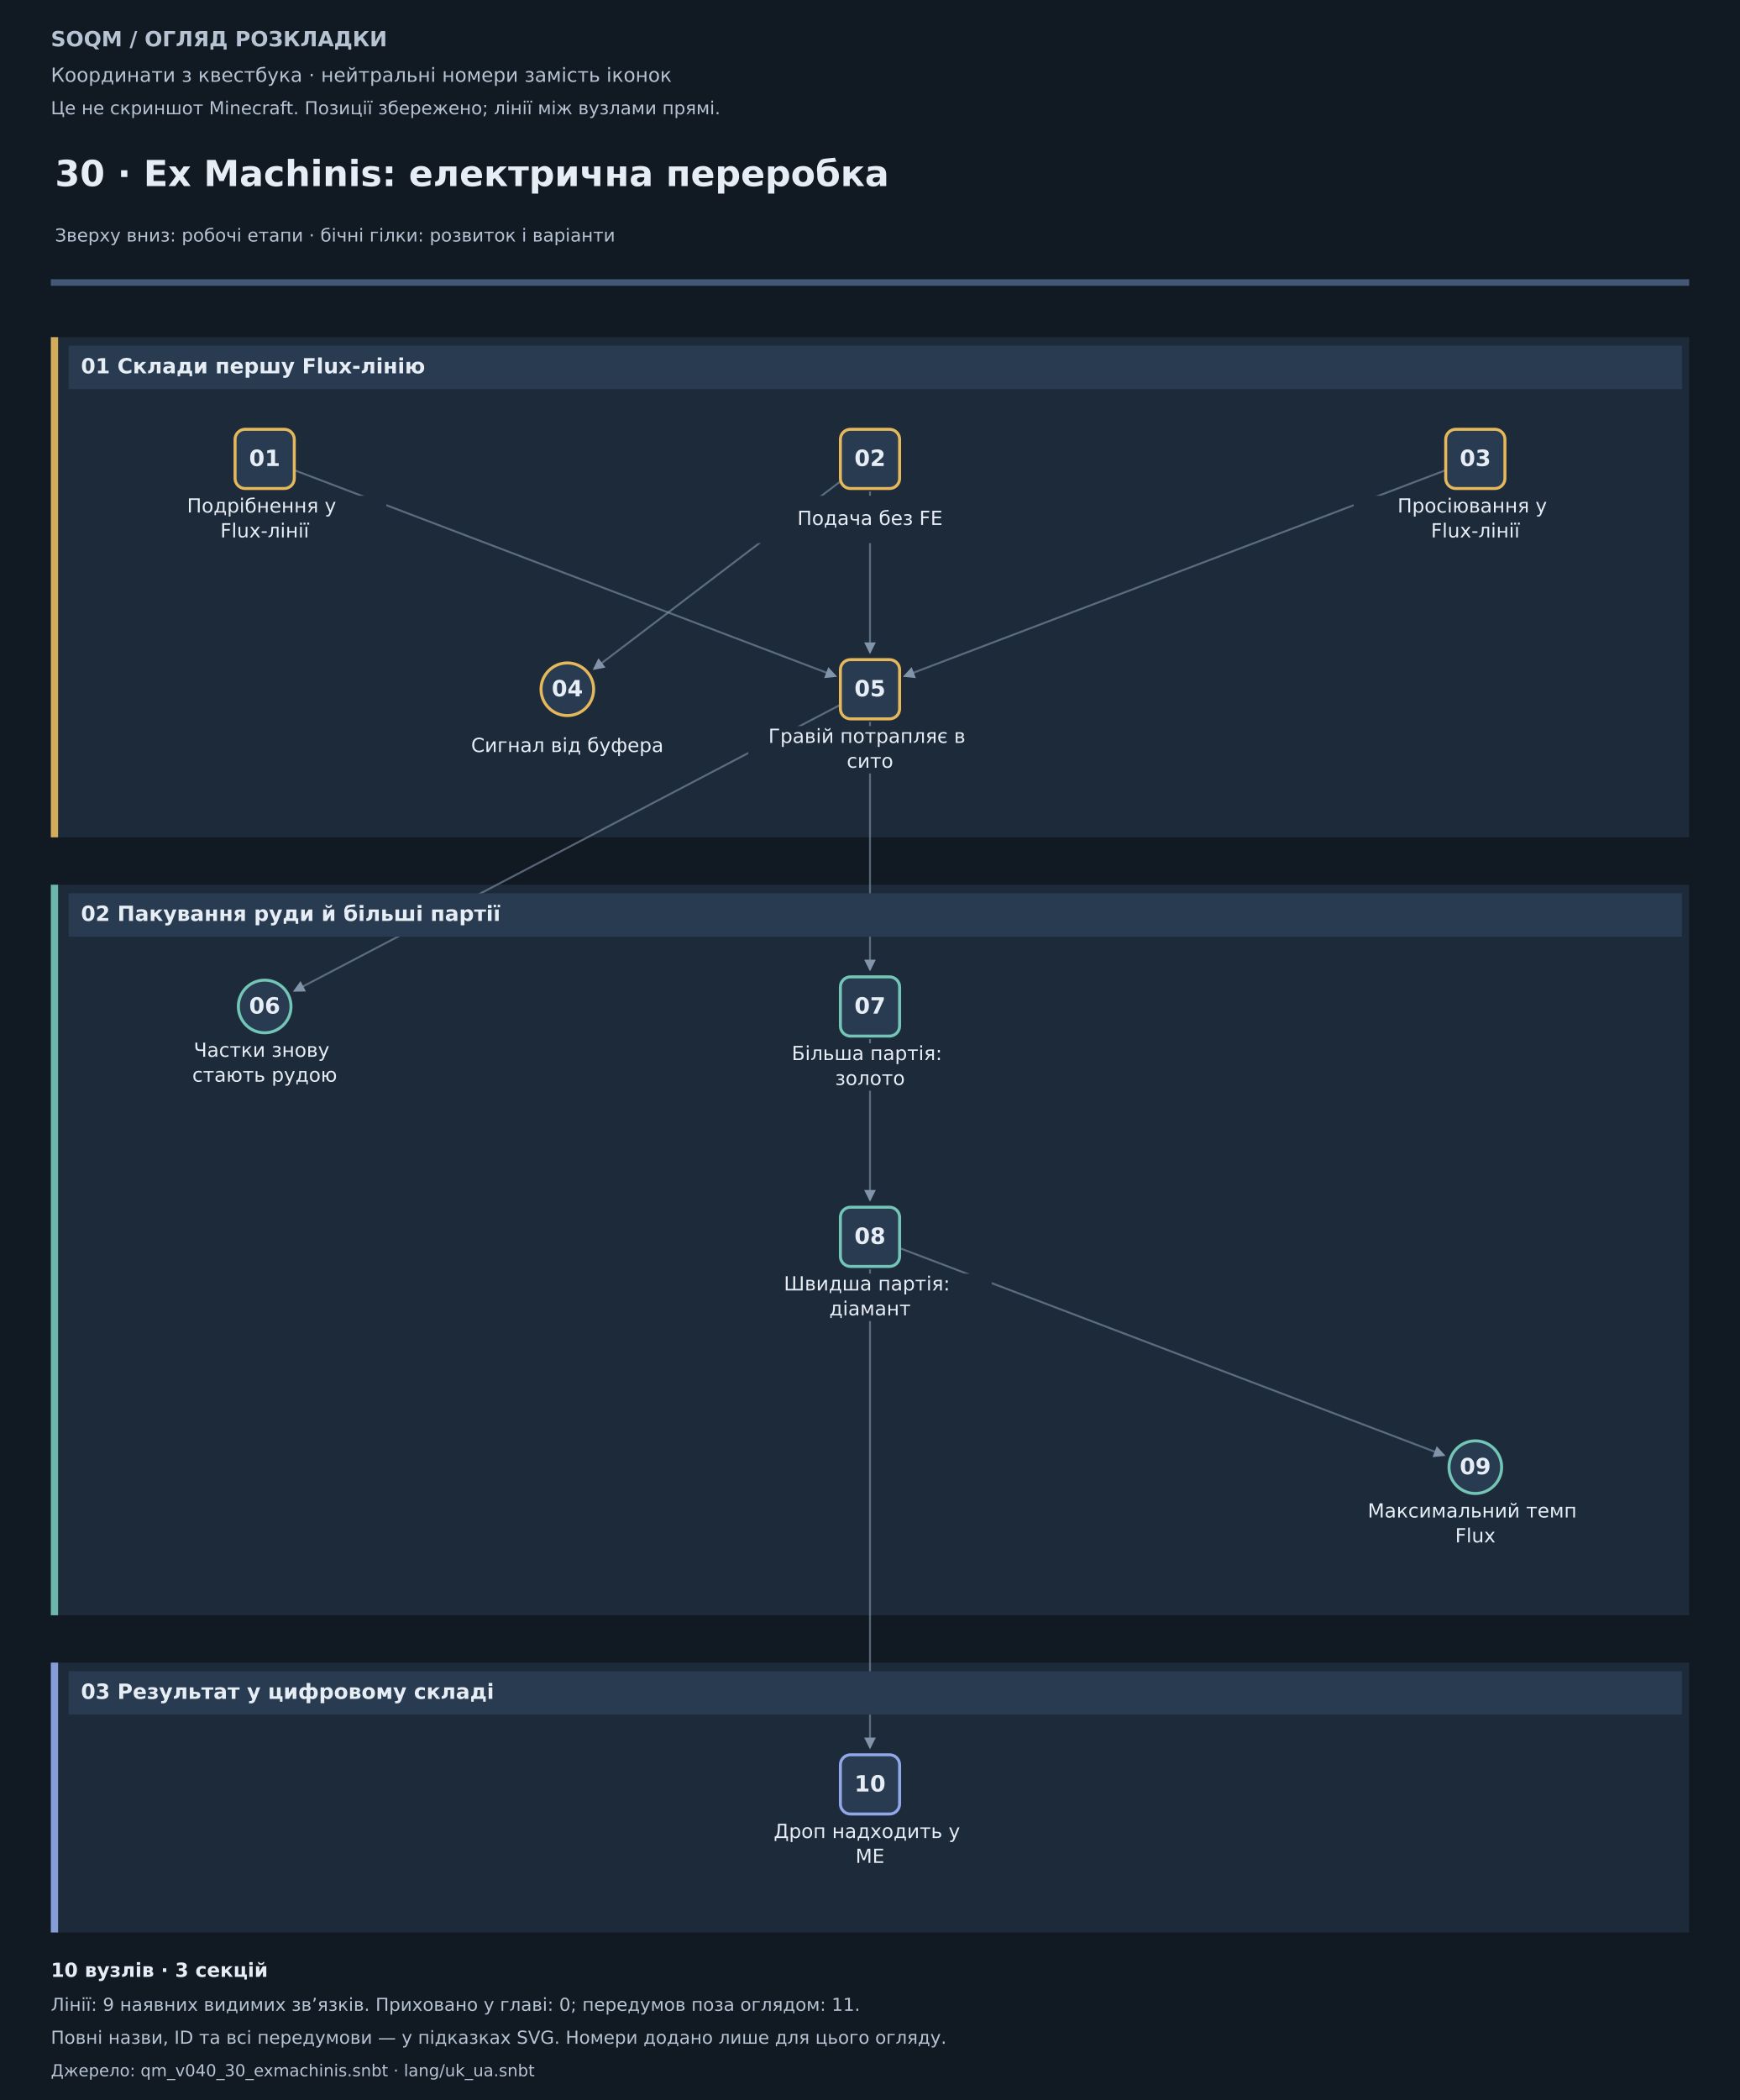
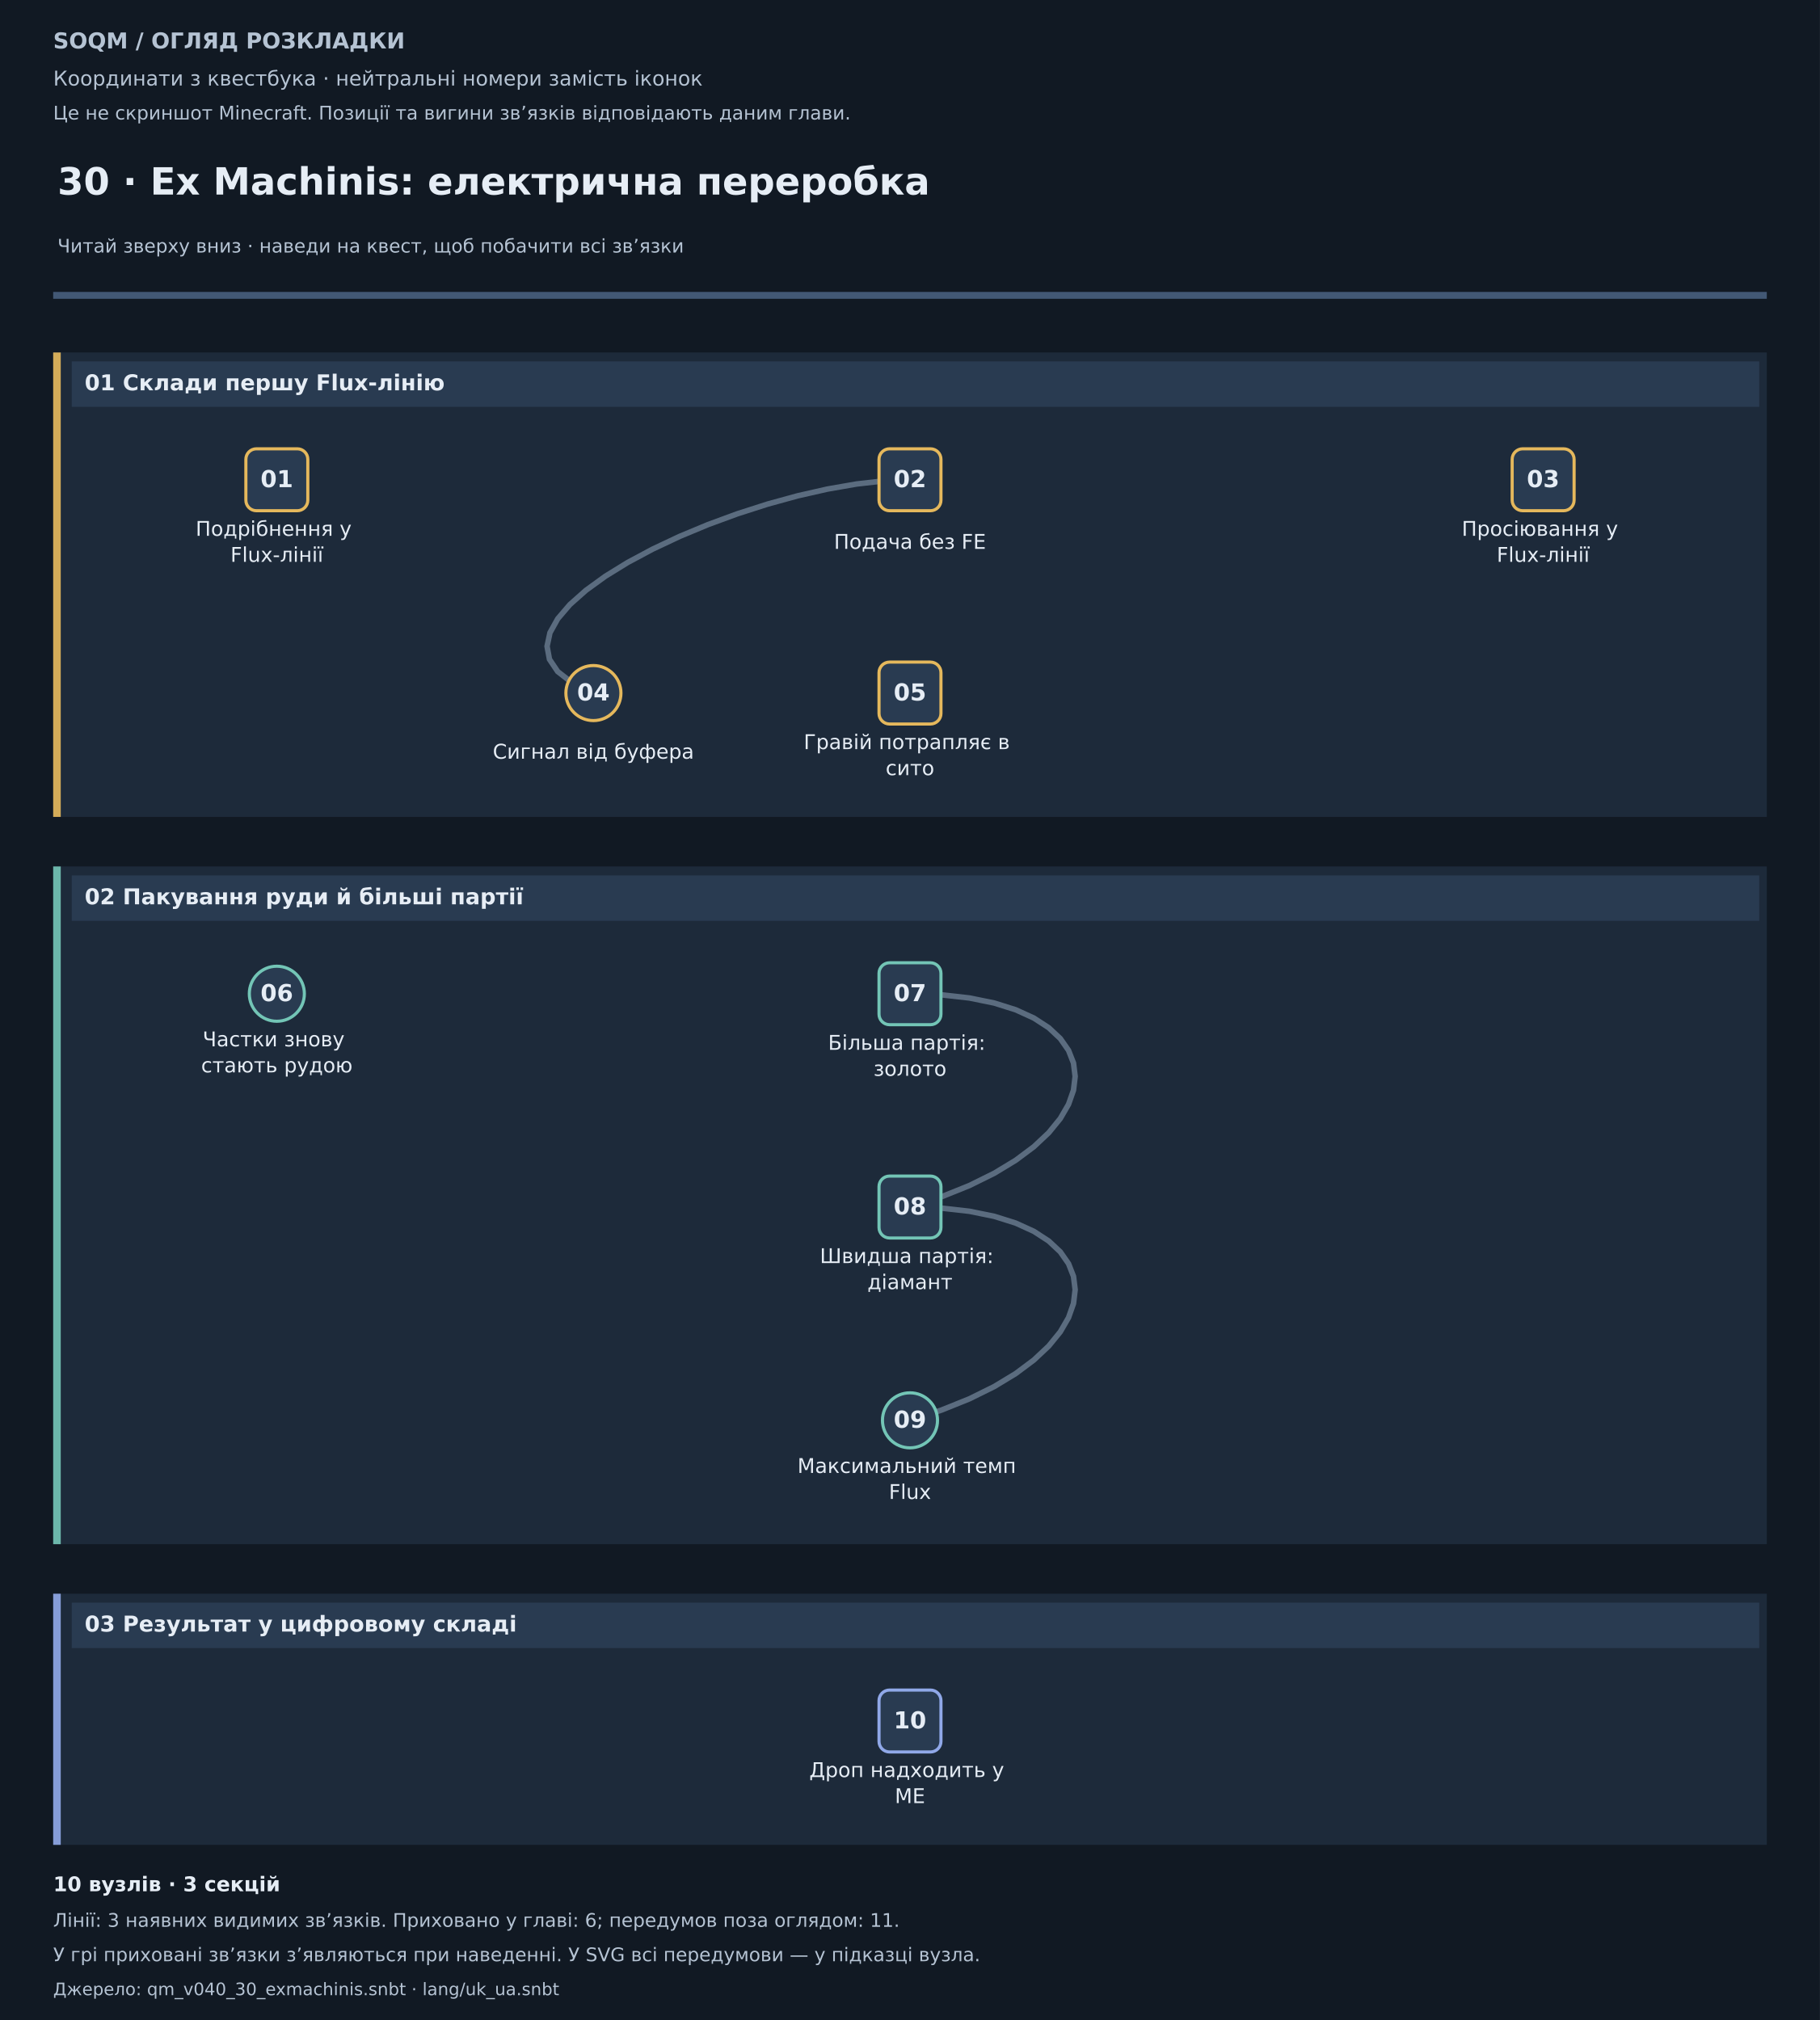
- <svg xmlns="http://www.w3.org/2000/svg" width="1163.6" height="1403.96" viewBox="0 0 1163.6 1403.96" role="img" aria-labelledby="preview-title preview-description">
-   <defs>
-     <marker id="arrow" markerWidth="6" markerHeight="6" refX="5" refY="3" orient="auto" markerUnits="strokeWidth">
-       <path d="M0 0 L6 3 L0 6 Z" fill="#8294AA" />
-     </marker>
-   </defs>
+ <svg xmlns="http://www.w3.org/2000/svg" width="1163.6" height="1291.76" viewBox="0 0 1163.6 1291.76" role="img" aria-labelledby="preview-title preview-description">
  <rect width="100%" height="100%" fill="#111923" />
  <g font-family="DejaVu Sans, sans-serif" dominant-baseline="middle">
    <text x="34" text-anchor="start" font-size="14" font-weight="700" fill="#B5C3D3">
      <tspan x="34" y="27">SOQM  /  ОГЛЯД РОЗКЛАДКИ</tspan>
    </text>
    <text x="34" text-anchor="start" font-size="13" font-weight="400" fill="#B5C3D3">
      <tspan x="34" y="51">Координати з квестбука · нейтральні номери замість іконок</tspan>
    </text>
    <text x="34" text-anchor="start" font-size="12" font-weight="400" fill="#B5C3D3">
-       <tspan x="34" y="73">Це не скриншот Minecraft. Позиції збережено; лінії між вузлами прямі.</tspan>
+       <tspan x="34" y="73">Це не скриншот Minecraft. Позиції та вигини зв’язків відповідають даним глави.</tspan>
    </text>
-     <rect data-image-id="51410410000008B6" x="34" y="225.4" width="1095.6" height="334.4" rx="0" fill="#1D2A3A" fill-opacity="1" />
-     <rect data-image-id="51410410000008BD" x="34" y="591.48" width="1095.6" height="488.4" rx="0" fill="#1D2A3A" fill-opacity="1" />
-     <rect data-image-id="51410410000008C4" x="34" y="1111.56" width="1095.6" height="180.4" rx="0" fill="#1D2A3A" fill-opacity="1" />
-     <rect data-image-id="51410410000008B7" x="34" y="225.4" width="4.84" height="334.4" rx="0" fill="#E5B85C" fill-opacity="0.91" />
-     <rect data-image-id="51410410000008BE" x="34" y="591.48" width="4.84" height="488.4" rx="0" fill="#73C5B6" fill-opacity="0.91" />
-     <rect data-image-id="51410410000008C5" x="34" y="1111.56" width="4.84" height="180.4" rx="0" fill="#90A8E8" fill-opacity="0.91" />
-     <path data-from="5140119A18901AB3" data-to="5140113E0CEBF67F" d="M 564.451 320 L 397.386 447.115" fill="none" stroke="#8294AA" stroke-width="1.3" stroke-opacity="0.62" marker-end="url(#arrow)" />
-     <path data-from="514011B0DCF6C72E" data-to="514011F45FF8C855" d="M 197.375 314.551 L 558.621 451.982" fill="none" stroke="#8294AA" stroke-width="1.3" stroke-opacity="0.62" marker-end="url(#arrow)" />
-     <path data-from="51401188E2DC8B2A" data-to="514011F45FF8C855" d="M 966.225 314.551 L 604.979 451.982" fill="none" stroke="#8294AA" stroke-width="1.3" stroke-opacity="0.62" marker-end="url(#arrow)" />
-     <path data-from="5140119A18901AB3" data-to="514011F45FF8C855" d="M 581.8 328.6 L 581.8 436" fill="none" stroke="#8294AA" stroke-width="1.3" stroke-opacity="0.62" marker-end="url(#arrow)" />
-     <path data-from="514011F45FF8C855" data-to="51401111C237D431" d="M 562.49 470.917 L 197.019 662.392" fill="none" stroke="#8294AA" stroke-width="1.3" stroke-opacity="0.62" marker-end="url(#arrow)" />
-     <path data-from="514011F45FF8C855" data-to="514011FB04BE4F17" d="M 581.8 482.6 L 581.8 648.08" fill="none" stroke="#8294AA" stroke-width="1.3" stroke-opacity="0.62" marker-end="url(#arrow)" />
-     <path data-from="514011FB04BE4F17" data-to="514011D678215A73" d="M 581.8 694.68 L 581.8 802.08" fill="none" stroke="#8294AA" stroke-width="1.3" stroke-opacity="0.62" marker-end="url(#arrow)" />
-     <path data-from="514011D678215A73" data-to="5140114A64A45C5A" d="M 602.175 834.631 L 965.477 972.844" fill="none" stroke="#8294AA" stroke-width="1.3" stroke-opacity="0.62" marker-end="url(#arrow)" />
-     <path data-from="514011D678215A73" data-to="514011ADCD0AC819" d="M 581.8 848.68 L 581.8 1168.16" fill="none" stroke="#8294AA" stroke-width="1.3" stroke-opacity="0.62" marker-end="url(#arrow)" />
+     <rect data-image-id="51410410000008B6" x="34" y="225.4" width="1095.6" height="297" rx="0" fill="#1D2A3A" fill-opacity="1" />
+     <rect data-image-id="51410410000008BD" x="34" y="554.08" width="1095.6" height="433.4" rx="0" fill="#1D2A3A" fill-opacity="1" />
+     <rect data-image-id="51410410000008C4" x="34" y="1019.16" width="1095.6" height="160.6" rx="0" fill="#1D2A3A" fill-opacity="1" />
+     <rect data-image-id="51410410000008B7" x="34" y="225.4" width="4.84" height="297" rx="0" fill="#E5B85C" fill-opacity="0.91" />
+     <rect data-image-id="51410410000008BE" x="34" y="554.08" width="4.84" height="433.4" rx="0" fill="#73C5B6" fill-opacity="0.91" />
+     <rect data-image-id="51410410000008C5" x="34" y="1019.16" width="4.84" height="160.6" rx="0" fill="#90A8E8" fill-opacity="0.91" />
    <rect data-image-id="51410410000008B4" x="34" y="186.68" width="1095.6" height="4.4" rx="0" fill="#425875" fill-opacity="1" />
    <rect data-image-id="51410410000008B8" x="45.88" y="231.12" width="1078.88" height="29.04" rx="0" fill="#293B51" fill-opacity="1" />
    <text x="54.13" text-anchor="start" font-size="14" font-weight="600" fill="#E6EDF5">
      <tspan x="54.13" y="245.64">01  Склади першу Flux-лінію</tspan>
    </text>
-     <rect data-image-id="51410410000008BF" x="45.88" y="597.2" width="1078.88" height="29.04" rx="0" fill="#293B51" fill-opacity="1" />
+     <rect data-image-id="51410410000008BF" x="45.88" y="559.8" width="1078.88" height="29.04" rx="0" fill="#293B51" fill-opacity="1" />
    <text x="54.13" text-anchor="start" font-size="14" font-weight="600" fill="#E6EDF5">
-       <tspan x="54.13" y="611.72">02  Пакування руди й більші партії</tspan>
+       <tspan x="54.13" y="574.32">02  Пакування руди й більші партії</tspan>
    </text>
-     <rect data-image-id="51410410000008C6" x="45.88" y="1117.28" width="1078.88" height="29.04" rx="0" fill="#293B51" fill-opacity="1" />
+     <rect data-image-id="51410410000008C6" x="45.88" y="1024.88" width="1078.88" height="29.04" rx="0" fill="#293B51" fill-opacity="1" />
    <text x="54.13" text-anchor="start" font-size="14" font-weight="600" fill="#E6EDF5">
-       <tspan x="54.13" y="1131.8">03  Результат у цифровому складі</tspan>
+       <tspan x="54.13" y="1039.4">03  Результат у цифровому складі</tspan>
    </text>
    <rect data-image-id="51410410000008B9" x="95.6" y="331.44" width="162.8" height="31.68" rx="0" fill="#1D2A3A" fill-opacity="1" />
    <text x="177" text-anchor="middle" font-size="13" font-weight="400" fill="#E6EDF5">
      <tspan x="177" y="338.96">Подрібнення у</tspan>
      <tspan x="177" y="355.6">Flux-лінії</tspan>
    </text>
    <rect data-image-id="51410410000008BA" x="500.4" y="331.44" width="162.8" height="31.68" rx="0" fill="#1D2A3A" fill-opacity="1" />
    <text x="581.8" text-anchor="middle" font-size="13" font-weight="400" fill="#E6EDF5">
      <tspan x="581.8" y="347.28">Подача без FE</tspan>
    </text>
    <rect data-image-id="51410410000008BB" x="905.2" y="331.44" width="162.8" height="31.68" rx="0" fill="#1D2A3A" fill-opacity="1" />
    <text x="986.6" text-anchor="middle" font-size="13" font-weight="400" fill="#E6EDF5">
      <tspan x="986.6" y="338.96">Просіювання у</tspan>
      <tspan x="986.6" y="355.6">Flux-лінії</tspan>
    </text>
-     <rect data-image-id="51410410000008BC" x="95.6" y="695.32" width="162.8" height="31.68" rx="0" fill="#1D2A3A" fill-opacity="1" />
+     <rect data-image-id="51410410000008BC" x="95.6" y="657.92" width="162.8" height="31.68" rx="0" fill="#1D2A3A" fill-opacity="1" />
    <text x="177" text-anchor="middle" font-size="13" font-weight="400" fill="#E6EDF5">
-       <tspan x="177" y="702.84">Частки знову</tspan>
-       <tspan x="177" y="719.48">стають рудою</tspan>
+       <tspan x="177" y="665.44">Частки знову</tspan>
+       <tspan x="177" y="682.08">стають рудою</tspan>
    </text>
-     <rect data-image-id="51410410000008C0" x="500.4" y="697.52" width="162.8" height="31.68" rx="0" fill="#1D2A3A" fill-opacity="1" />
+     <rect data-image-id="51410410000008C0" x="500.4" y="660.12" width="162.8" height="31.68" rx="0" fill="#1D2A3A" fill-opacity="1" />
    <text x="581.8" text-anchor="middle" font-size="13" font-weight="400" fill="#E6EDF5">
-       <tspan x="581.8" y="705.04">Більша партія:</tspan>
-       <tspan x="581.8" y="721.68">золото</tspan>
+       <tspan x="581.8" y="667.64">Більша партія:</tspan>
+       <tspan x="581.8" y="684.28">золото</tspan>
    </text>
-     <rect data-image-id="51410410000008C1" x="500.4" y="851.52" width="162.8" height="31.68" rx="0" fill="#1D2A3A" fill-opacity="1" />
+     <rect data-image-id="51410410000008C1" x="500.4" y="796.52" width="162.8" height="31.68" rx="0" fill="#1D2A3A" fill-opacity="1" />
    <text x="581.8" text-anchor="middle" font-size="13" font-weight="400" fill="#E6EDF5">
-       <tspan x="581.8" y="859.04">Швидша партія:</tspan>
-       <tspan x="581.8" y="875.68">діамант</tspan>
+       <tspan x="581.8" y="804.04">Швидша партія:</tspan>
+       <tspan x="581.8" y="820.68">діамант</tspan>
    </text>
-     <rect data-image-id="51410410000008C2" x="905.2" y="1003.32" width="162.8" height="31.68" rx="0" fill="#1D2A3A" fill-opacity="1" />
-     <text x="986.6" text-anchor="middle" font-size="13" font-weight="400" fill="#E6EDF5">
-       <tspan x="986.6" y="1010.84">Максимальний темп</tspan>
-       <tspan x="986.6" y="1027.48">Flux</tspan>
+     <rect data-image-id="51410410000008C2" x="500.4" y="930.72" width="162.8" height="31.68" rx="0" fill="#1D2A3A" fill-opacity="1" />
+     <text x="581.8" text-anchor="middle" font-size="13" font-weight="400" fill="#E6EDF5">
+       <tspan x="581.8" y="938.24">Максимальний темп</tspan>
+       <tspan x="581.8" y="954.88">Flux</tspan>
    </text>
-     <rect data-image-id="51410410000008C3" x="298" y="483.24" width="162.8" height="31.68" rx="0" fill="#1D2A3A" fill-opacity="1" />
+     <rect data-image-id="51410410000008C3" x="298" y="465.64" width="162.8" height="31.68" rx="0" fill="#1D2A3A" fill-opacity="1" />
    <text x="379.4" text-anchor="middle" font-size="13" font-weight="400" fill="#E6EDF5">
-       <tspan x="379.4" y="499.08">Сигнал від буфера</tspan>
+       <tspan x="379.4" y="481.48">Сигнал від буфера</tspan>
    </text>
-     <rect data-image-id="51410410000008C7" x="500.4" y="485.44" width="162.8" height="31.68" rx="0" fill="#1D2A3A" fill-opacity="1" />
+     <rect data-image-id="51410410000008C7" x="500.4" y="467.84" width="162.8" height="31.68" rx="0" fill="#1D2A3A" fill-opacity="1" />
    <text x="581.8" text-anchor="middle" font-size="13" font-weight="400" fill="#E6EDF5">
-       <tspan x="581.8" y="492.96">Гравій потрапляє в</tspan>
-       <tspan x="581.8" y="509.6">сито</tspan>
+       <tspan x="581.8" y="475.36">Гравій потрапляє в</tspan>
+       <tspan x="581.8" y="492">сито</tspan>
    </text>
-     <rect data-image-id="51410410000008C8" x="500.4" y="1217.6" width="162.8" height="31.68" rx="0" fill="#1D2A3A" fill-opacity="1" />
+     <rect data-image-id="51410410000008C8" x="500.4" y="1125.2" width="162.8" height="31.68" rx="0" fill="#1D2A3A" fill-opacity="1" />
    <text x="581.8" text-anchor="middle" font-size="13" font-weight="400" fill="#E6EDF5">
-       <tspan x="581.8" y="1225.12">Дроп надходить у</tspan>
-       <tspan x="581.8" y="1241.76">ME</tspan>
+       <tspan x="581.8" y="1132.72">Дроп надходить у</tspan>
+       <tspan x="581.8" y="1149.36">ME</tspan>
    </text>
    <text x="36.75" text-anchor="start" font-size="24" font-weight="700" fill="#E6EDF5">
      <tspan x="36.75" y="117.6">30 · Ex Machinis: електрична переробка</tspan>
    </text>
    <text x="36.75" text-anchor="start" font-size="12" font-weight="400" fill="#B5C3D3">
-       <tspan x="36.75" y="158.08">Зверху вниз: робочі етапи · бічні гілки: розвиток і варіанти</tspan>
+       <tspan x="36.75" y="158.08">Читай зверху вниз · наведи на квест, щоб побачити всі зв’язки</tspan>
    </text>
+     <path data-from="514011FB04BE4F17" data-to="514011D678215A73" d="M 581.8 635.48 L 601.864 636.177 L 619.816 638.194 L 635.656 641.419 L 649.384 645.737 L 661 651.038 L 670.504 657.209 L 677.896 664.136 L 683.176 671.708 L 686.344 679.812 L 687.4 688.335 L 686.344 697.165 L 683.176 706.19 L 677.896 715.296 L 670.504 724.372 L 661 733.304 L 649.384 741.981 L 635.656 750.29 L 619.816 758.117 L 601.864 765.352 L 581.8 771.88" fill="none" stroke="#8294AA" stroke-width="3.52" stroke-opacity="0.62" />
+     <path data-from="514011D678215A73" data-to="5140114A64A45C5A" d="M 581.8 771.88 L 601.864 772.577 L 619.816 774.594 L 635.656 777.819 L 649.384 782.137 L 661 787.438 L 670.504 793.609 L 677.896 800.536 L 683.176 808.108 L 686.344 816.212 L 687.4 824.735 L 686.344 833.565 L 683.176 842.59 L 677.896 851.696 L 670.504 860.772 L 661 869.704 L 649.384 878.381 L 635.656 886.69 L 619.816 894.517 L 601.864 901.752 L 581.8 908.28" fill="none" stroke="#8294AA" stroke-width="3.52" stroke-opacity="0.62" />
+     <path data-from="5140119A18901AB3" data-to="5140113E0CEBF67F" d="M 581.8 306.8 L 565.285 307.497 L 547.621 309.514 L 529.112 312.739 L 510.062 317.057 L 490.775 322.358 L 471.554 328.529 L 452.702 335.456 L 434.523 343.028 L 417.321 351.132 L 401.4 359.655 L 387.063 368.485 L 374.613 377.51 L 364.354 386.616 L 356.59 395.692 L 351.625 404.624 L 349.762 413.301 L 351.304 421.61 L 356.555 429.437 L 365.819 436.672 L 379.4 443.2" fill="none" stroke="#8294AA" stroke-width="3.52" stroke-opacity="0.62" />
    <g data-quest-id="514011B0DCF6C72E">
      <rect x="157.2" y="287" width="39.6" height="39.6" rx="6.732" fill="#293B51" stroke="#E5B85C" stroke-width="2" />
      <text x="177" text-anchor="middle" font-size="15" font-weight="700" fill="#E6EDF5">
        <tspan x="177" y="307.3">01</tspan>
      </text>
    </g>
    <g data-quest-id="5140119A18901AB3">
      <rect x="562" y="287" width="39.6" height="39.6" rx="6.732" fill="#293B51" stroke="#E5B85C" stroke-width="2" />
      <text x="581.8" text-anchor="middle" font-size="15" font-weight="700" fill="#E6EDF5">
        <tspan x="581.8" y="307.3">02</tspan>
      </text>
    </g>
    <g data-quest-id="51401188E2DC8B2A">
      <rect x="966.8" y="287" width="39.6" height="39.6" rx="6.732" fill="#293B51" stroke="#E5B85C" stroke-width="2" />
      <text x="986.6" text-anchor="middle" font-size="15" font-weight="700" fill="#E6EDF5">
        <tspan x="986.6" y="307.3">03</tspan>
      </text>
    </g>
    <g data-quest-id="5140113E0CEBF67F">
-       <circle cx="379.4" cy="460.8" r="17.6" fill="#293B51" stroke="#E5B85C" stroke-width="2" />
+       <circle cx="379.4" cy="443.2" r="17.6" fill="#293B51" stroke="#E5B85C" stroke-width="2" />
      <text x="379.4" text-anchor="middle" font-size="15" font-weight="700" fill="#E6EDF5">
-         <tspan x="379.4" y="461.3">04</tspan>
+         <tspan x="379.4" y="443.7">04</tspan>
      </text>
    </g>
    <g data-quest-id="514011F45FF8C855">
-       <rect x="562" y="441" width="39.6" height="39.6" rx="6.732" fill="#293B51" stroke="#E5B85C" stroke-width="2" />
+       <rect x="562" y="423.4" width="39.6" height="39.6" rx="6.732" fill="#293B51" stroke="#E5B85C" stroke-width="2" />
      <text x="581.8" text-anchor="middle" font-size="15" font-weight="700" fill="#E6EDF5">
-         <tspan x="581.8" y="461.3">05</tspan>
+         <tspan x="581.8" y="443.7">05</tspan>
      </text>
    </g>
    <g data-quest-id="51401111C237D431">
-       <circle cx="177" cy="672.88" r="17.6" fill="#293B51" stroke="#73C5B6" stroke-width="2" />
+       <circle cx="177" cy="635.48" r="17.6" fill="#293B51" stroke="#73C5B6" stroke-width="2" />
      <text x="177" text-anchor="middle" font-size="15" font-weight="700" fill="#E6EDF5">
-         <tspan x="177" y="673.38">06</tspan>
+         <tspan x="177" y="635.98">06</tspan>
      </text>
    </g>
    <g data-quest-id="514011FB04BE4F17">
-       <rect x="562" y="653.08" width="39.6" height="39.6" rx="6.732" fill="#293B51" stroke="#73C5B6" stroke-width="2" />
+       <rect x="562" y="615.68" width="39.6" height="39.6" rx="6.732" fill="#293B51" stroke="#73C5B6" stroke-width="2" />
      <text x="581.8" text-anchor="middle" font-size="15" font-weight="700" fill="#E6EDF5">
-         <tspan x="581.8" y="673.38">07</tspan>
+         <tspan x="581.8" y="635.98">07</tspan>
      </text>
    </g>
    <g data-quest-id="514011D678215A73">
-       <rect x="562" y="807.08" width="39.6" height="39.6" rx="6.732" fill="#293B51" stroke="#73C5B6" stroke-width="2" />
+       <rect x="562" y="752.08" width="39.6" height="39.6" rx="6.732" fill="#293B51" stroke="#73C5B6" stroke-width="2" />
      <text x="581.8" text-anchor="middle" font-size="15" font-weight="700" fill="#E6EDF5">
-         <tspan x="581.8" y="827.38">08</tspan>
+         <tspan x="581.8" y="772.38">08</tspan>
      </text>
    </g>
    <g data-quest-id="5140114A64A45C5A">
-       <circle cx="986.6" cy="980.88" r="17.6" fill="#293B51" stroke="#73C5B6" stroke-width="2" />
-       <text x="986.6" text-anchor="middle" font-size="15" font-weight="700" fill="#E6EDF5">
-         <tspan x="986.6" y="981.38">09</tspan>
+       <circle cx="581.8" cy="908.28" r="17.6" fill="#293B51" stroke="#73C5B6" stroke-width="2" />
+       <text x="581.8" text-anchor="middle" font-size="15" font-weight="700" fill="#E6EDF5">
+         <tspan x="581.8" y="908.78">09</tspan>
      </text>
    </g>
    <g data-quest-id="514011ADCD0AC819">
-       <rect x="562" y="1173.16" width="39.6" height="39.6" rx="6.732" fill="#293B51" stroke="#90A8E8" stroke-width="2" />
+       <rect x="562" y="1080.76" width="39.6" height="39.6" rx="6.732" fill="#293B51" stroke="#90A8E8" stroke-width="2" />
      <text x="581.8" text-anchor="middle" font-size="15" font-weight="700" fill="#E6EDF5">
-         <tspan x="581.8" y="1193.46">10</tspan>
+         <tspan x="581.8" y="1101.06">10</tspan>
      </text>
    </g>
    <text x="34" text-anchor="start" font-size="13" font-weight="600" fill="#E6EDF5">
-       <tspan x="34" y="1317.96">10 вузлів · 3 секцій</tspan>
+       <tspan x="34" y="1205.76">10 вузлів · 3 секцій</tspan>
    </text>
    <text x="34" text-anchor="start" font-size="12" font-weight="400" fill="#B5C3D3">
-       <tspan x="34" y="1340.96">Лінії: 9 наявних видимих зв’язків. Приховано у главі: 0; передумов поза оглядом: 11.</tspan>
+       <tspan x="34" y="1228.76">Лінії: 3 наявних видимих зв’язків. Приховано у главі: 6; передумов поза оглядом: 11.</tspan>
    </text>
    <text x="34" text-anchor="start" font-size="12" font-weight="400" fill="#B5C3D3">
-       <tspan x="34" y="1362.96">Повні назви, ID та всі передумови — у підказках SVG. Номери додано лише для цього огляду.</tspan>
+       <tspan x="34" y="1250.76">У грі приховані зв’язки з’являються при наведенні. У SVG всі передумови — у підказці вузла.</tspan>
    </text>
    <text x="34" text-anchor="start" font-size="11" font-weight="400" fill="#B5C3D3">
-       <tspan x="34" y="1384.96">Джерело: qm_v040_30_exmachinis.snbt · lang/uk_ua.snbt</tspan>
+       <tspan x="34" y="1272.76">Джерело: qm_v040_30_exmachinis.snbt · lang/uk_ua.snbt</tspan>
    </text>
  </g>
</svg>
